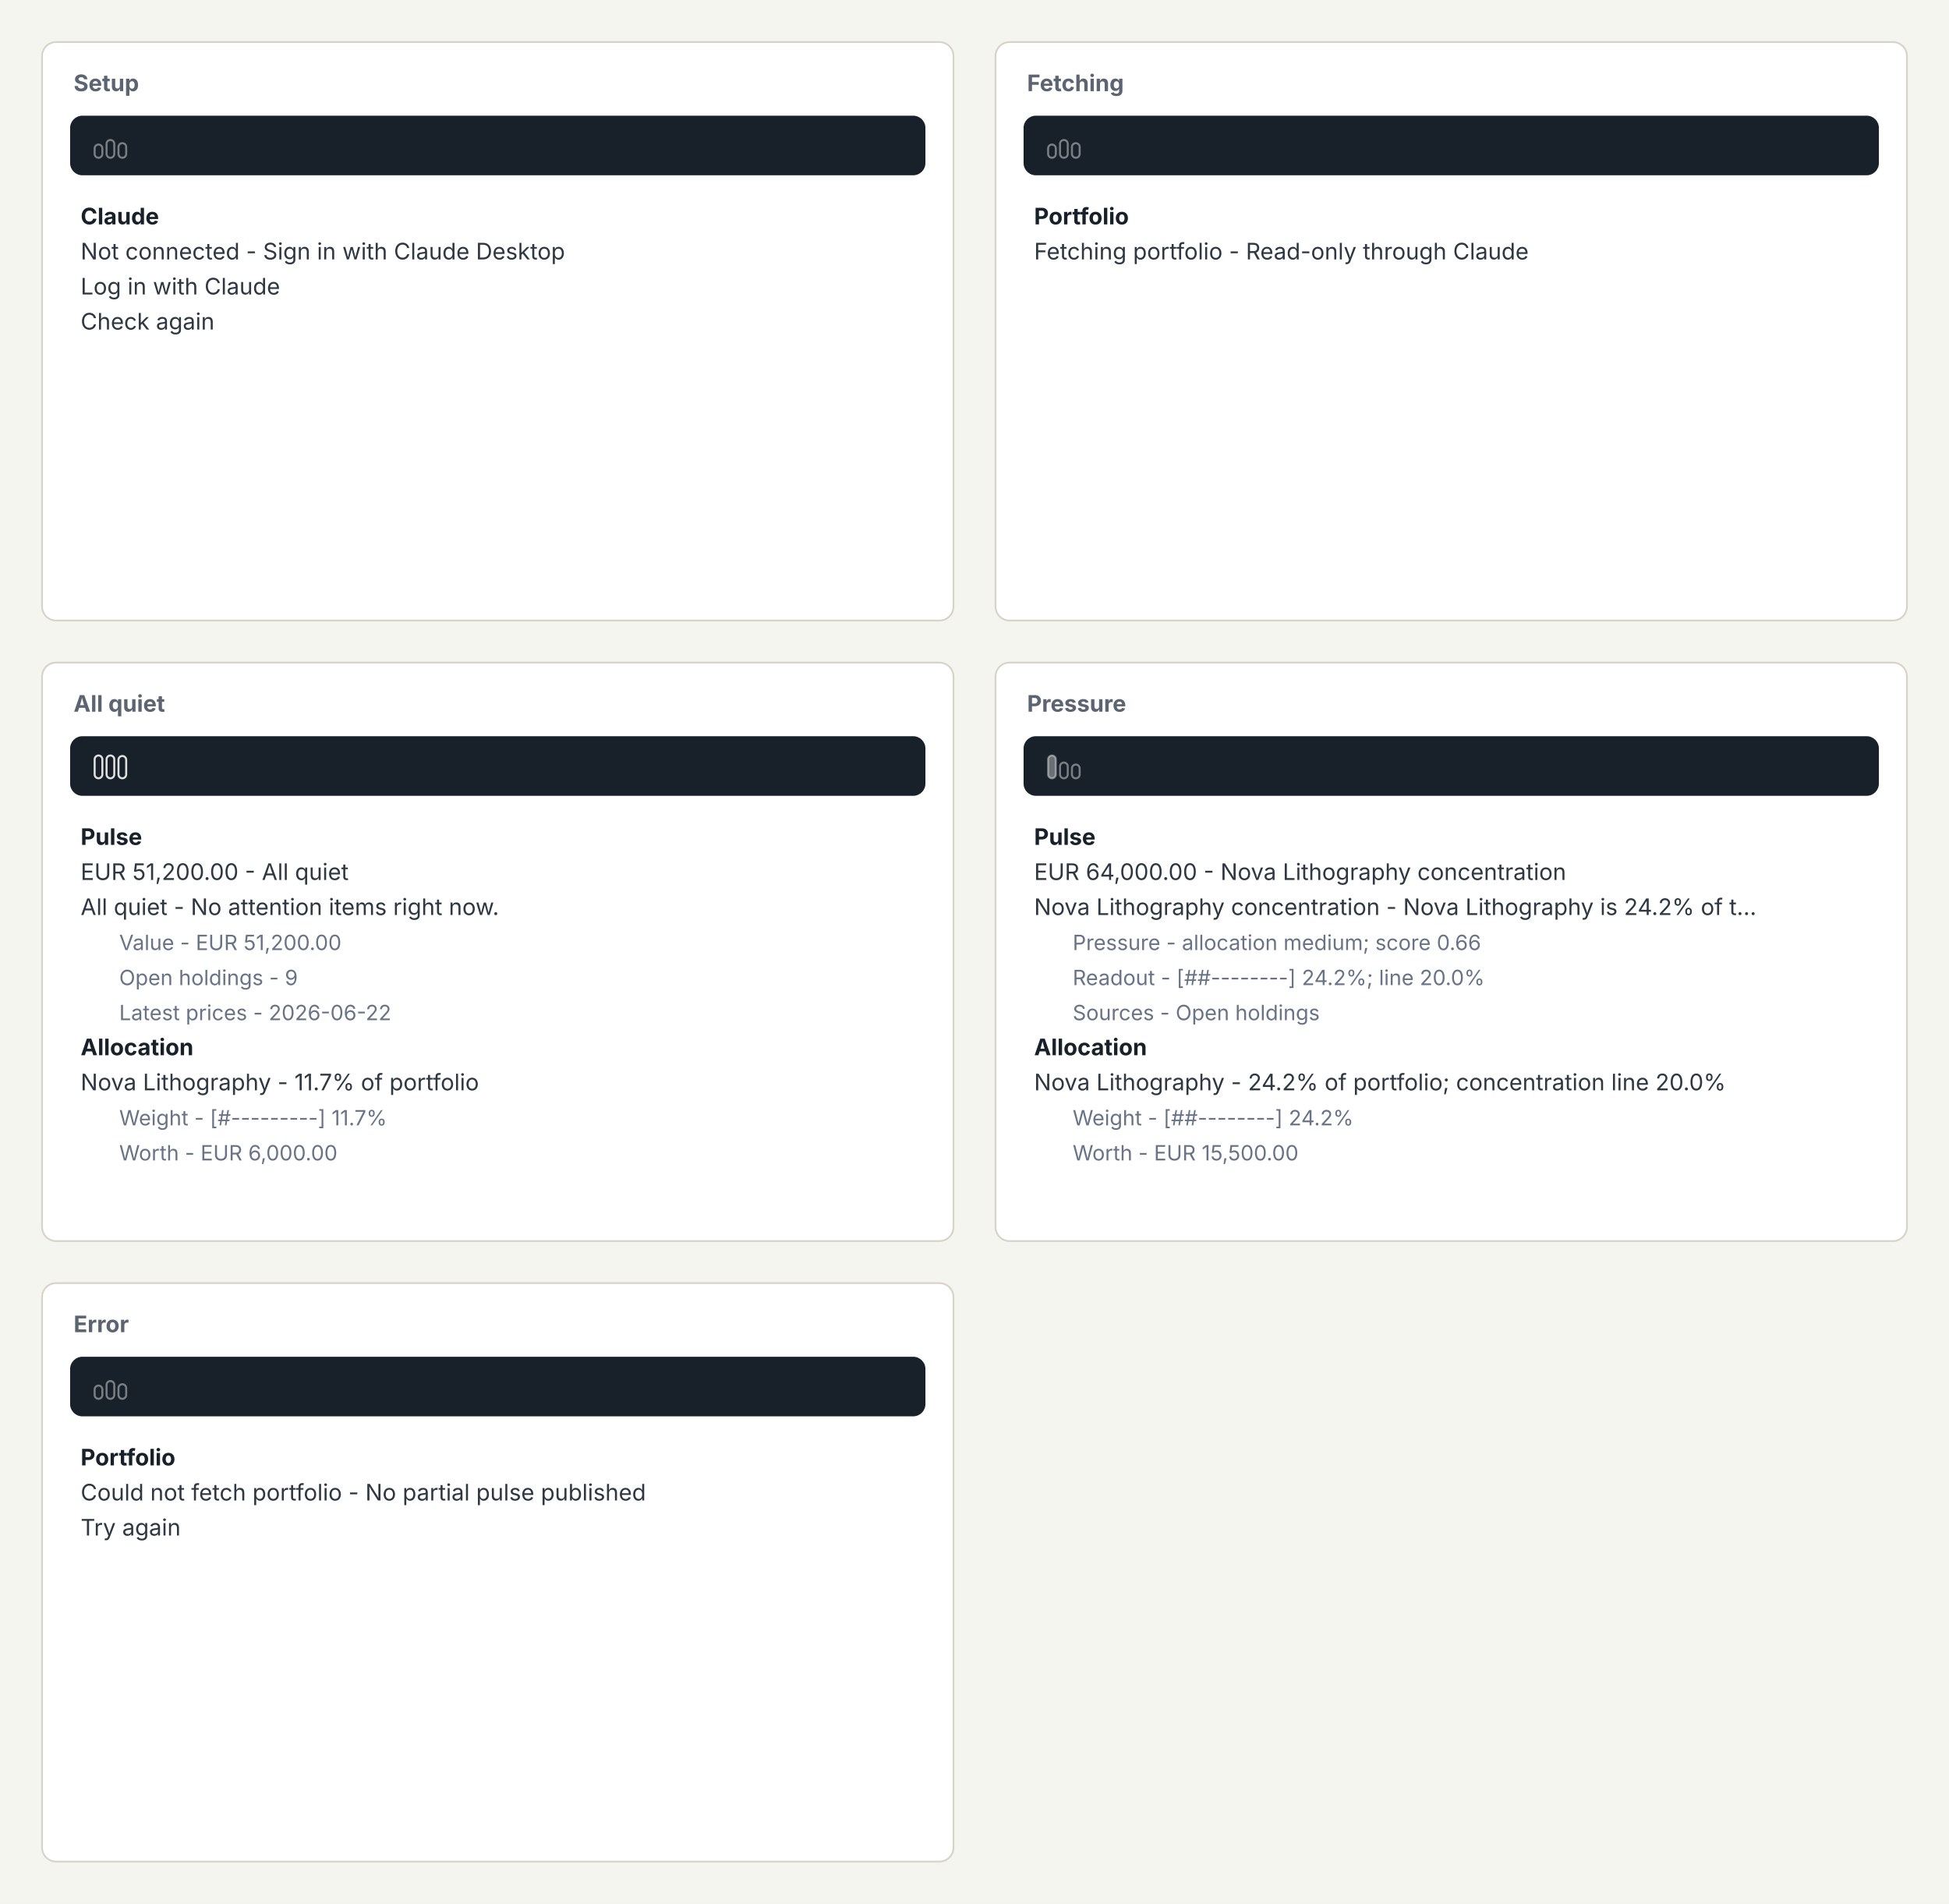
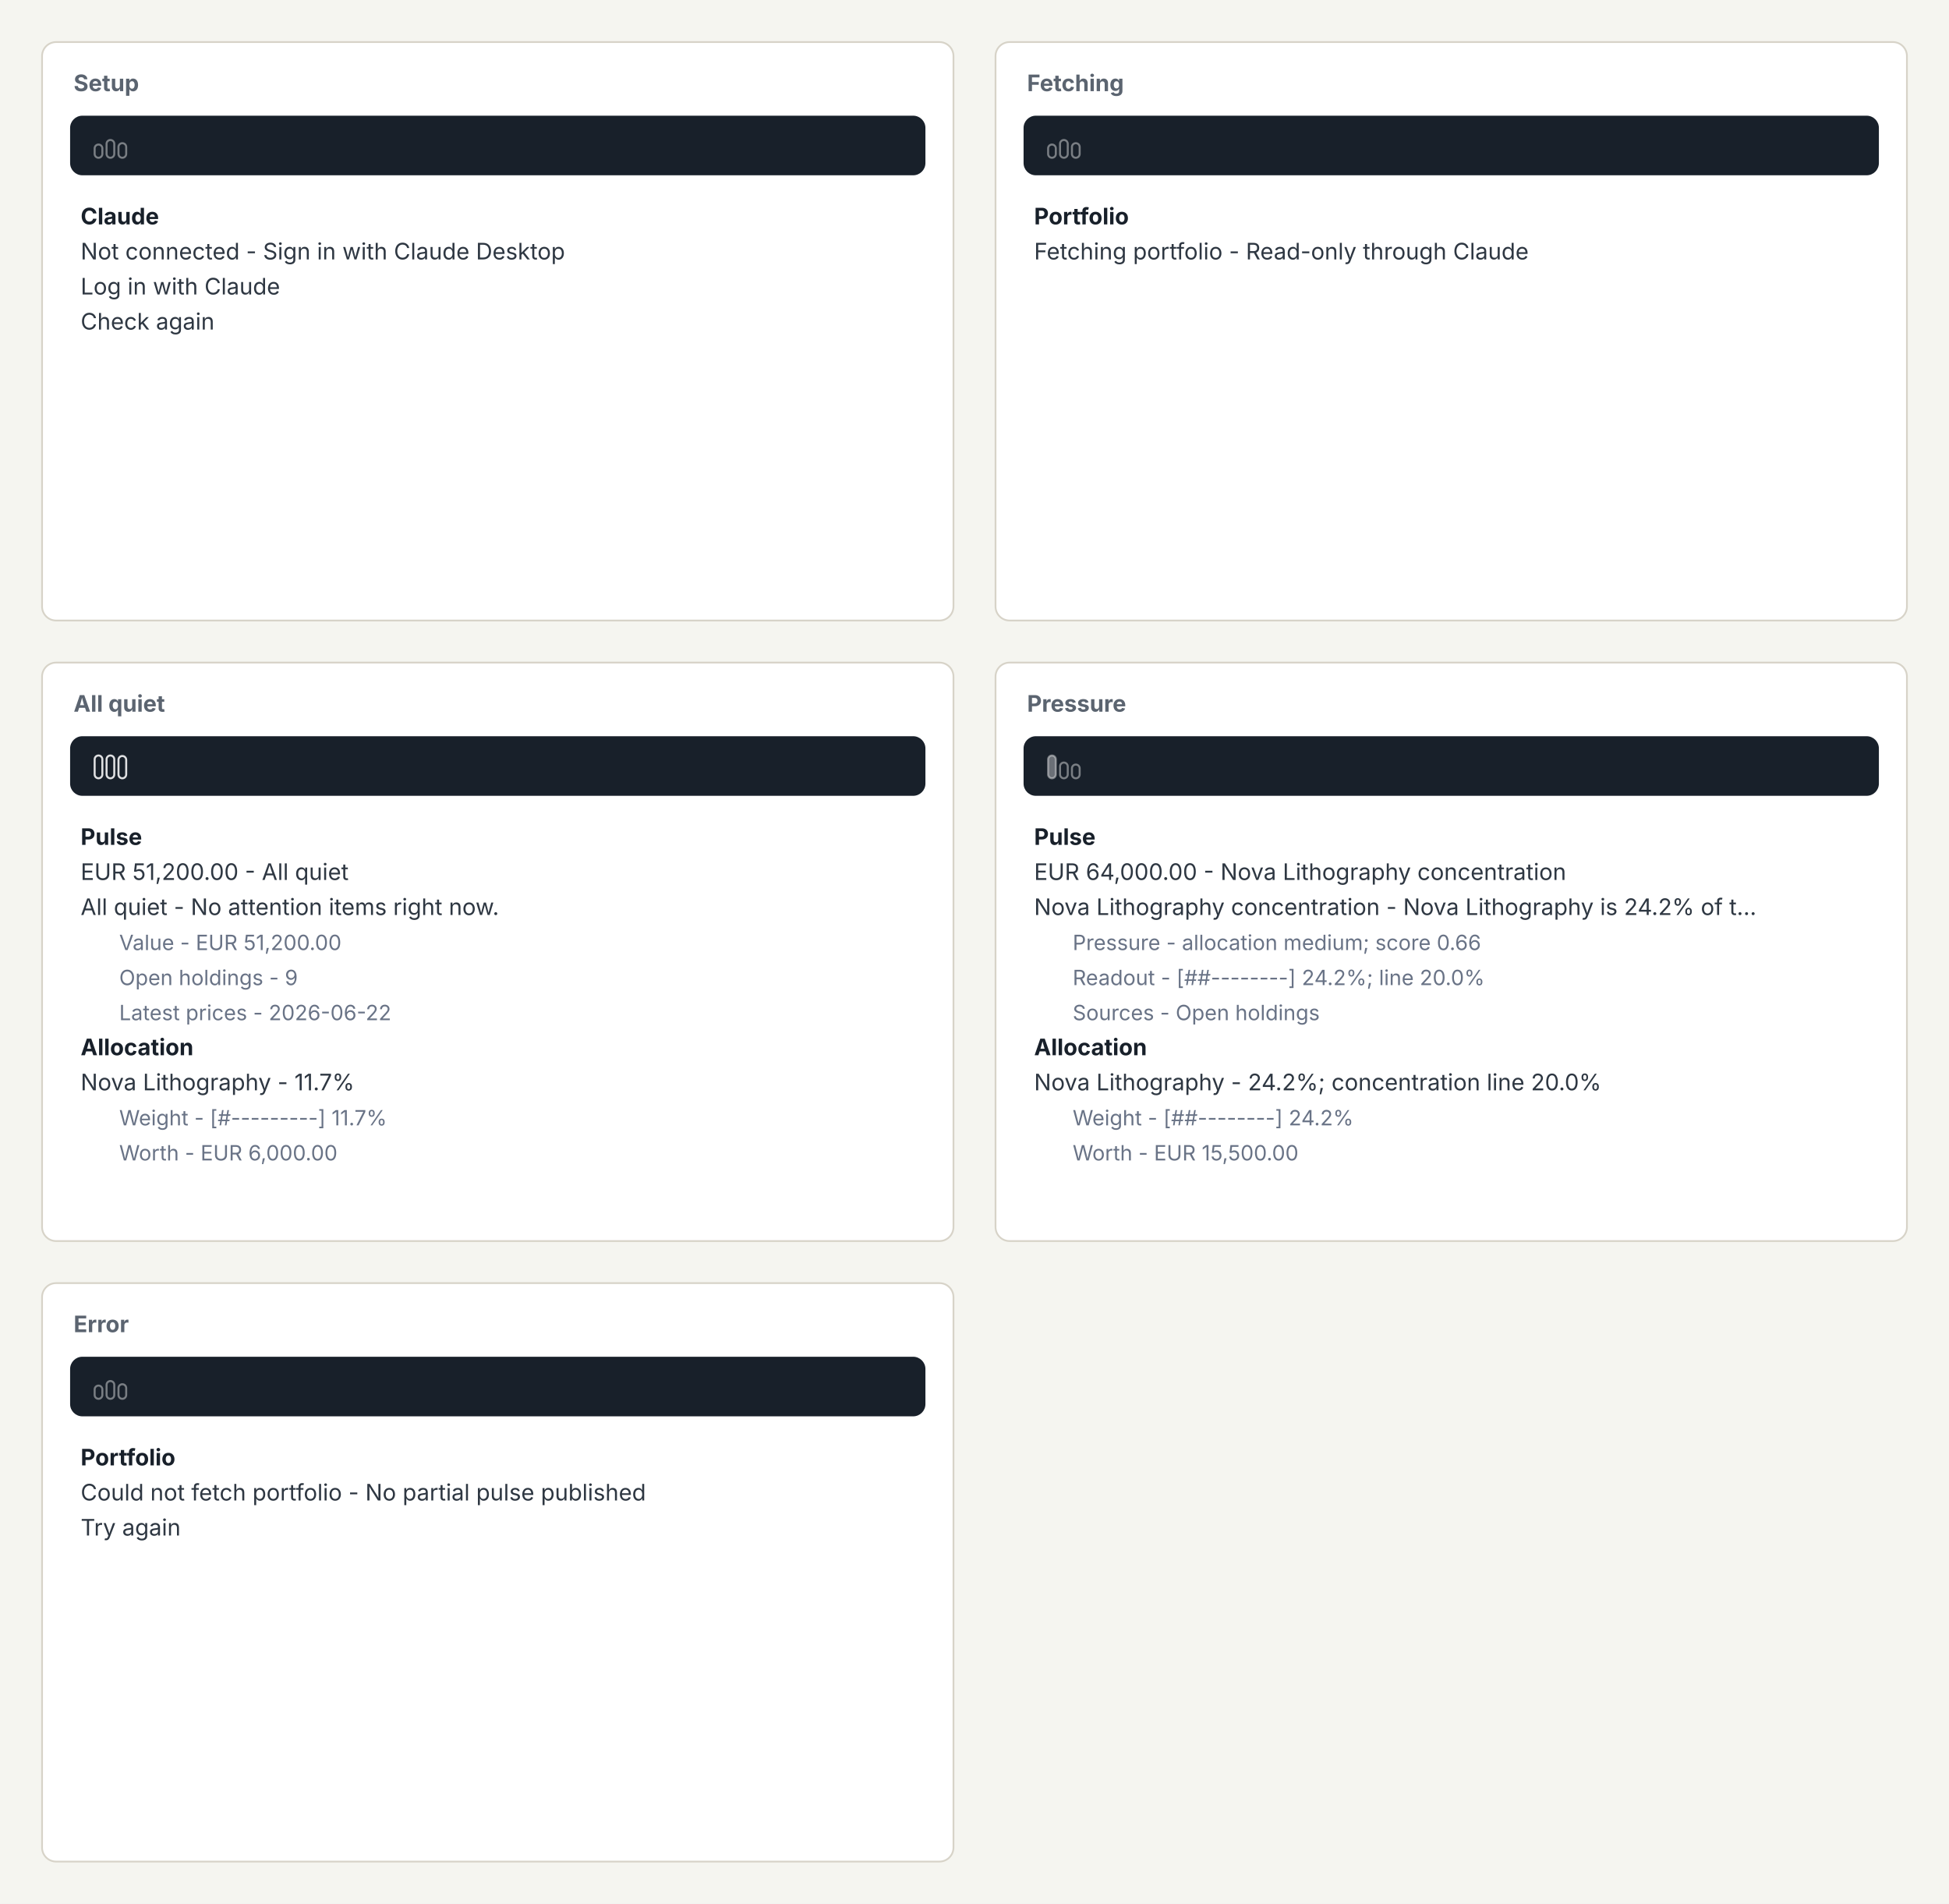
<svg xmlns="http://www.w3.org/2000/svg" width="1112" height="1086" viewBox="0 0 1112 1086">
  <rect width="100%" height="100%" fill="#f5f5f0" />
  <g>
    <rect x="24" y="24" width="520" height="330" rx="8" class="card" />
    <text x="42" y="52" class="label">Setup</text>
    <rect x="40" y="66" width="488" height="34" rx="7" class="status" />
    <g>
      <rect x="54.00" y="82.46" width="4.40" height="7.54" rx="2.20" fill="none" stroke="#ffffff" stroke-width="1.15" opacity="0.42" />
      <rect x="60.80" y="79.86" width="4.40" height="10.14" rx="2.20" fill="none" stroke="#ffffff" stroke-width="1.15" opacity="0.42" />
      <rect x="67.60" y="81.68" width="4.40" height="8.32" rx="2.20" fill="none" stroke="#ffffff" stroke-width="1.15" opacity="0.42" />
    </g>
    <text x="46" y="128" class="section">Claude</text>
    <text x="46" y="148" class="row">Not connected - Sign in with Claude Desktop</text>
    <text x="46" y="168" class="row">Log in with Claude</text>
    <text x="46" y="188" class="row">Check again</text>
  </g>
  <g>
    <rect x="568" y="24" width="520" height="330" rx="8" class="card" />
    <text x="586" y="52" class="label">Fetching</text>
    <rect x="584" y="66" width="488" height="34" rx="7" class="status" />
    <g>
      <rect x="598.00" y="82.46" width="4.40" height="7.54" rx="2.20" fill="none" stroke="#ffffff" stroke-width="1.15" opacity="0.42" />
      <rect x="604.80" y="79.86" width="4.40" height="10.14" rx="2.20" fill="none" stroke="#ffffff" stroke-width="1.15" opacity="0.42" />
      <rect x="611.60" y="81.68" width="4.40" height="8.32" rx="2.20" fill="none" stroke="#ffffff" stroke-width="1.15" opacity="0.42" />
    </g>
    <text x="590" y="128" class="section">Portfolio</text>
    <text x="590" y="148" class="row">Fetching portfolio - Read-only through Claude</text>
  </g>
  <g>
    <rect x="24" y="378" width="520" height="330" rx="8" class="card" />
    <text x="42" y="406" class="label">All quiet</text>
    <rect x="40" y="420" width="488" height="34" rx="7" class="status" />
    <g>
      <rect x="54.00" y="431.00" width="4.40" height="13.00" rx="2.20" fill="none" stroke="#ffffff" stroke-width="1.15" opacity="0.86" />
      <rect x="60.80" y="431.00" width="4.40" height="13.00" rx="2.20" fill="none" stroke="#ffffff" stroke-width="1.15" opacity="0.86" />
      <rect x="67.60" y="431.29" width="4.40" height="12.71" rx="2.20" fill="none" stroke="#ffffff" stroke-width="1.15" opacity="0.86" />
    </g>
    <text x="46" y="482" class="section">Pulse</text>
    <text x="46" y="502" class="row">EUR 51,200.00 - All quiet</text>
    <text x="46" y="522" class="row">All quiet - No attention items right now.</text>
    <text x="68" y="542" class="child">Value - EUR 51,200.00</text>
    <text x="68" y="562" class="child">Open holdings - 9</text>
    <text x="68" y="582" class="child">Latest prices - 2026-06-22</text>
    <text x="46" y="602" class="section">Allocation</text>
-     <text x="46" y="622" class="row">Nova Lithography - 11.7% of portfolio</text>
+     <text x="46" y="622" class="row">Nova Lithography - 11.7%</text>
    <text x="68" y="642" class="child">Weight - [#---------] 11.7%</text>
    <text x="68" y="662" class="child">Worth - EUR 6,000.00</text>
  </g>
  <g>
    <rect x="568" y="378" width="520" height="330" rx="8" class="card" />
    <text x="586" y="406" class="label">Pressure</text>
    <rect x="584" y="420" width="488" height="34" rx="7" class="status" />
    <g>
      <rect x="598.00" y="431.00" width="4.40" height="13.00" rx="2.20" fill="#ffffff" opacity="0.36" />
      <rect x="598.00" y="431.00" width="4.40" height="13.00" rx="2.20" fill="none" stroke="#ffffff" stroke-width="1.15" opacity="0.42" />
      <rect x="604.80" y="435.03" width="4.40" height="8.97" rx="2.20" fill="none" stroke="#ffffff" stroke-width="1.15" opacity="0.42" />
      <rect x="611.60" y="436.17" width="4.40" height="7.83" rx="2.20" fill="none" stroke="#ffffff" stroke-width="1.15" opacity="0.42" />
    </g>
    <text x="590" y="482" class="section">Pulse</text>
    <text x="590" y="502" class="row">EUR 64,000.00 - Nova Lithography concentration</text>
    <text x="590" y="522" class="row">Nova Lithography concentration - Nova Lithography is 24.2% of t...</text>
    <text x="612" y="542" class="child">Pressure - allocation medium; score 0.66</text>
    <text x="612" y="562" class="child">Readout - [##--------] 24.2%; line 20.0%</text>
    <text x="612" y="582" class="child">Sources - Open holdings</text>
    <text x="590" y="602" class="section">Allocation</text>
-     <text x="590" y="622" class="row">Nova Lithography - 24.2% of portfolio; concentration line 20.0%</text>
+     <text x="590" y="622" class="row">Nova Lithography - 24.2%; concentration line 20.0%</text>
    <text x="612" y="642" class="child">Weight - [##--------] 24.2%</text>
    <text x="612" y="662" class="child">Worth - EUR 15,500.00</text>
  </g>
  <g>
    <rect x="24" y="732" width="520" height="330" rx="8" class="card" />
    <text x="42" y="760" class="label">Error</text>
    <rect x="40" y="774" width="488" height="34" rx="7" class="status" />
    <g>
      <rect x="54.00" y="790.46" width="4.40" height="7.54" rx="2.20" fill="none" stroke="#ffffff" stroke-width="1.15" opacity="0.42" />
      <rect x="60.80" y="787.86" width="4.40" height="10.14" rx="2.20" fill="none" stroke="#ffffff" stroke-width="1.15" opacity="0.42" />
      <rect x="67.60" y="789.68" width="4.40" height="8.32" rx="2.20" fill="none" stroke="#ffffff" stroke-width="1.15" opacity="0.42" />
    </g>
    <text x="46" y="836" class="section">Portfolio</text>
    <text x="46" y="856" class="row">Could not fetch portfolio - No partial pulse published</text>
    <text x="46" y="876" class="row">Try again</text>
  </g>
  <style>
    .card { fill: #ffffff; stroke: #d7d3c8; }
    .status { fill: #18202a; }
    .label { font: 700 13px -apple-system, BlinkMacSystemFont, sans-serif; fill: #5b6470; }
    .section { font: 700 13px -apple-system, BlinkMacSystemFont, sans-serif; fill: #18202a; }
    .row { font: 13px -apple-system, BlinkMacSystemFont, sans-serif; fill: #2e3742; }
    .child { font: 12px -apple-system, BlinkMacSystemFont, sans-serif; fill: #697386; }
  </style>
</svg>
